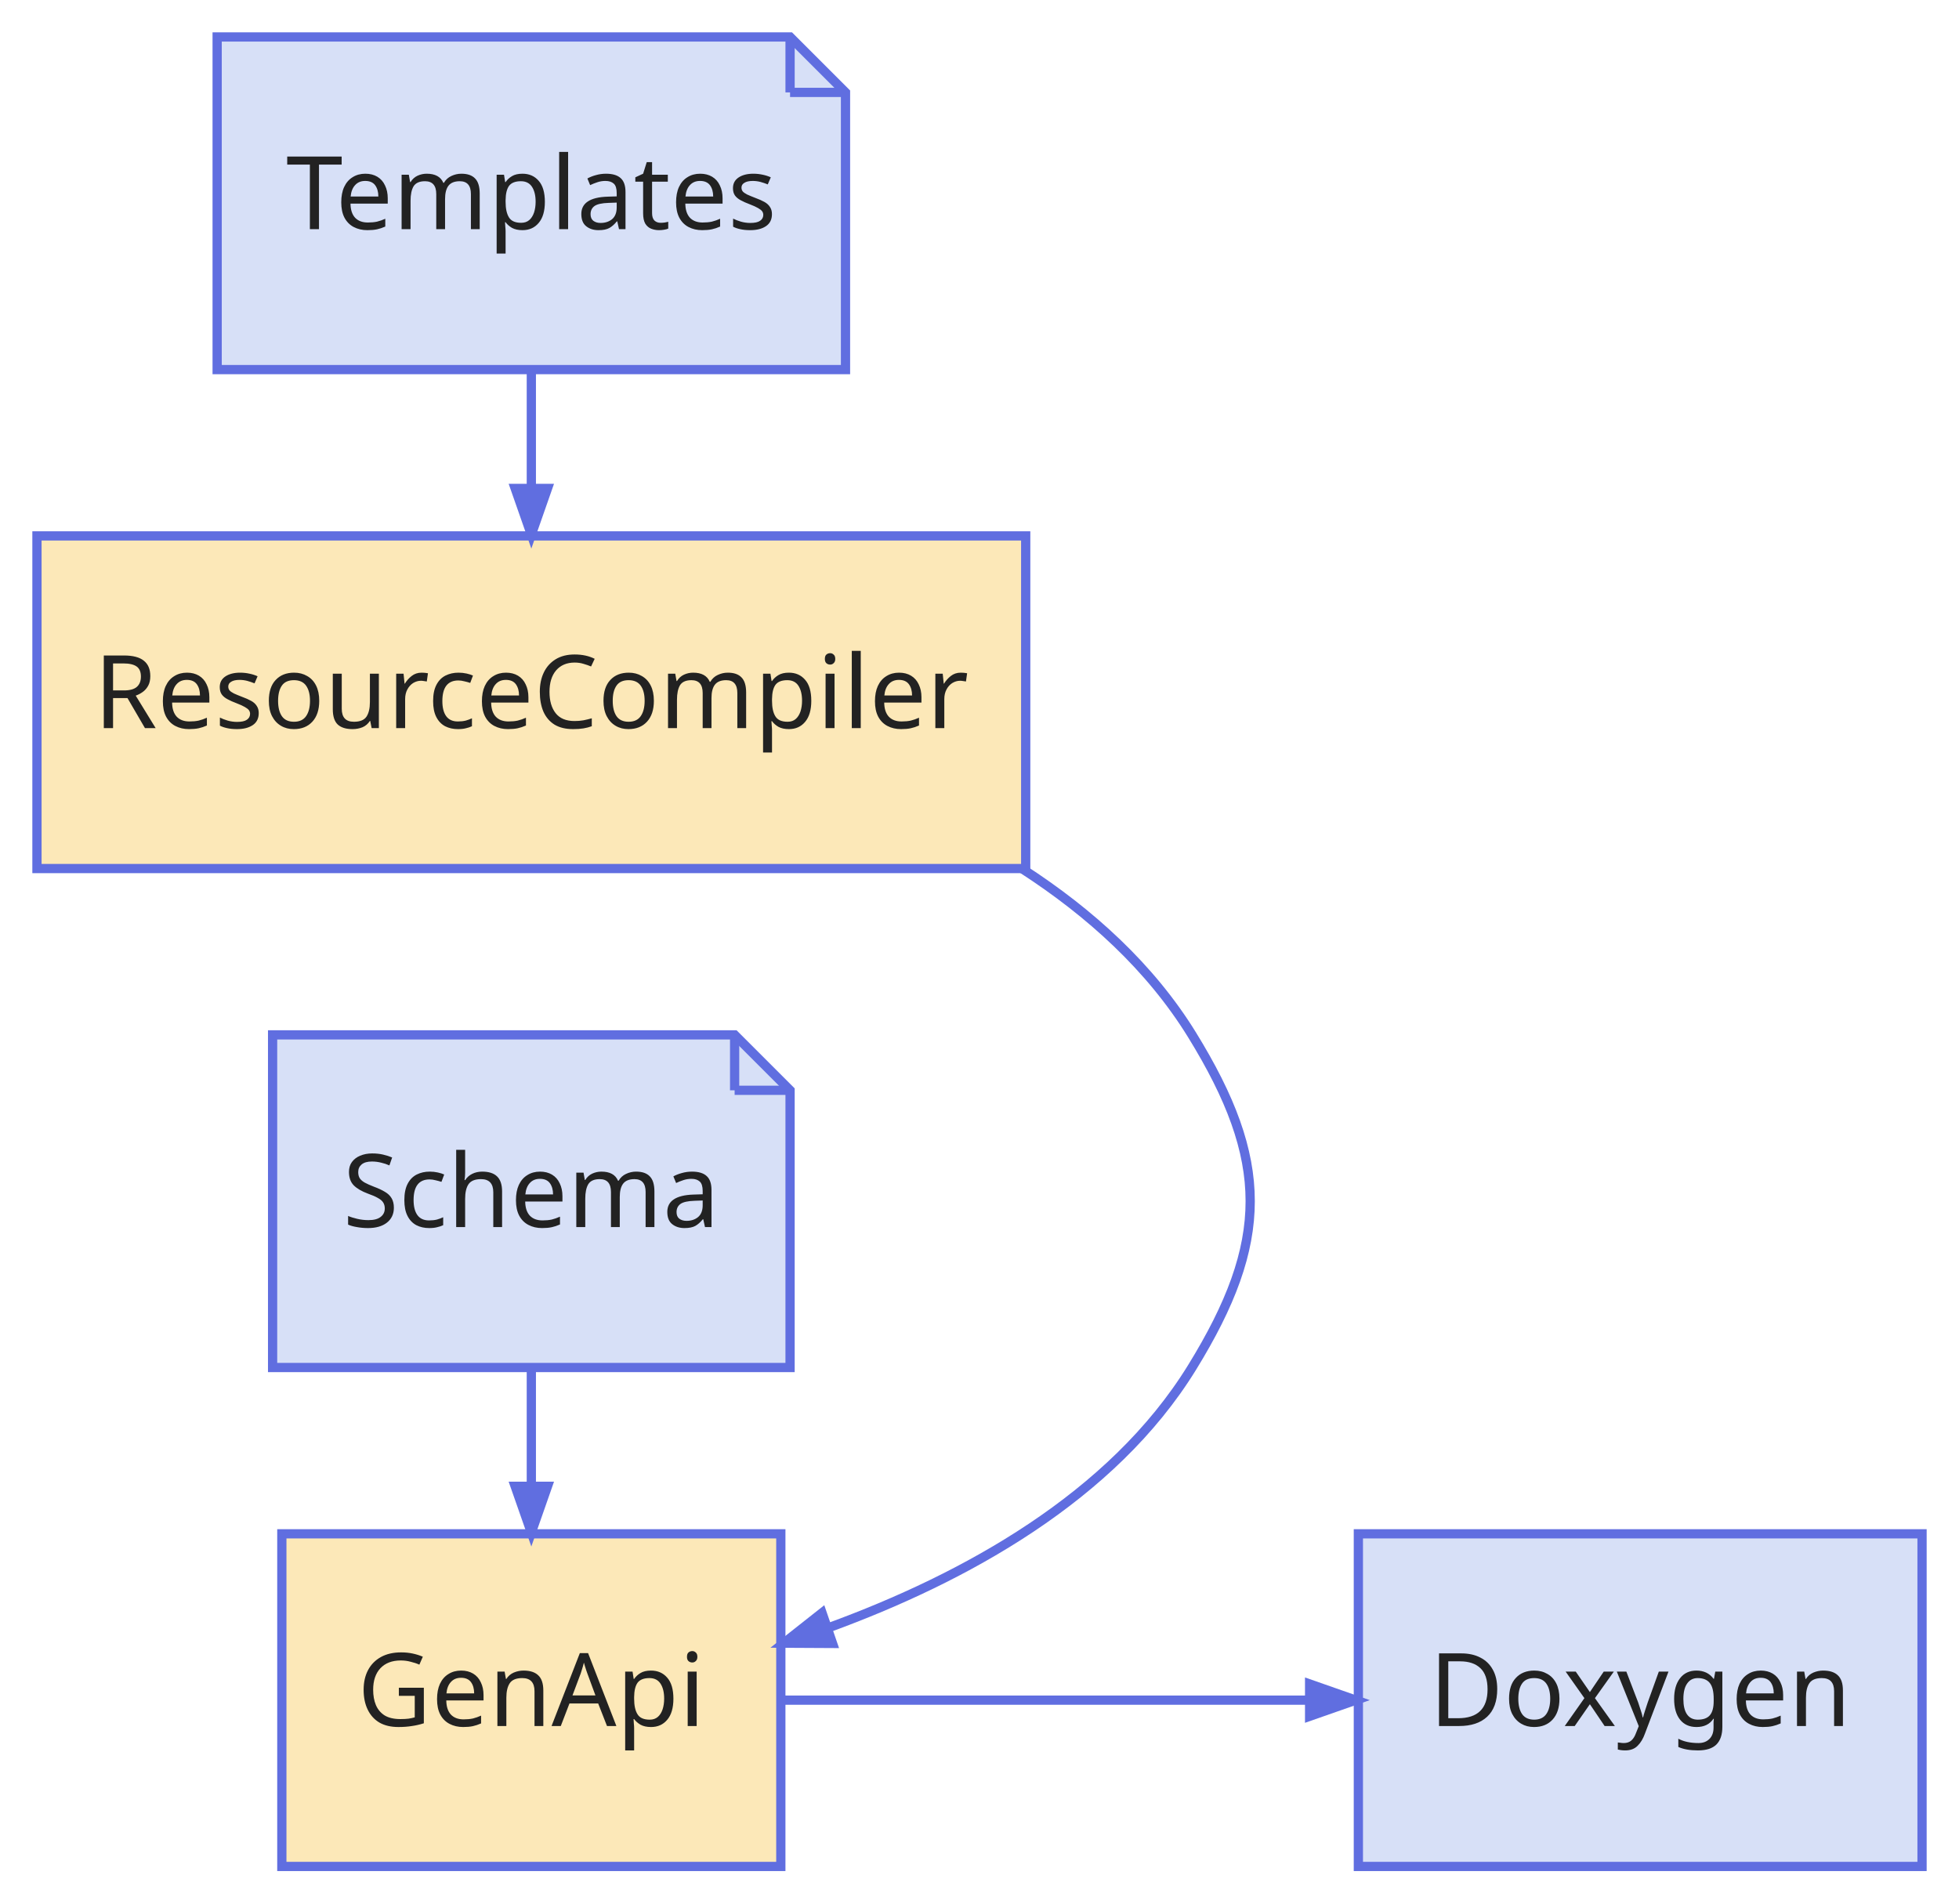
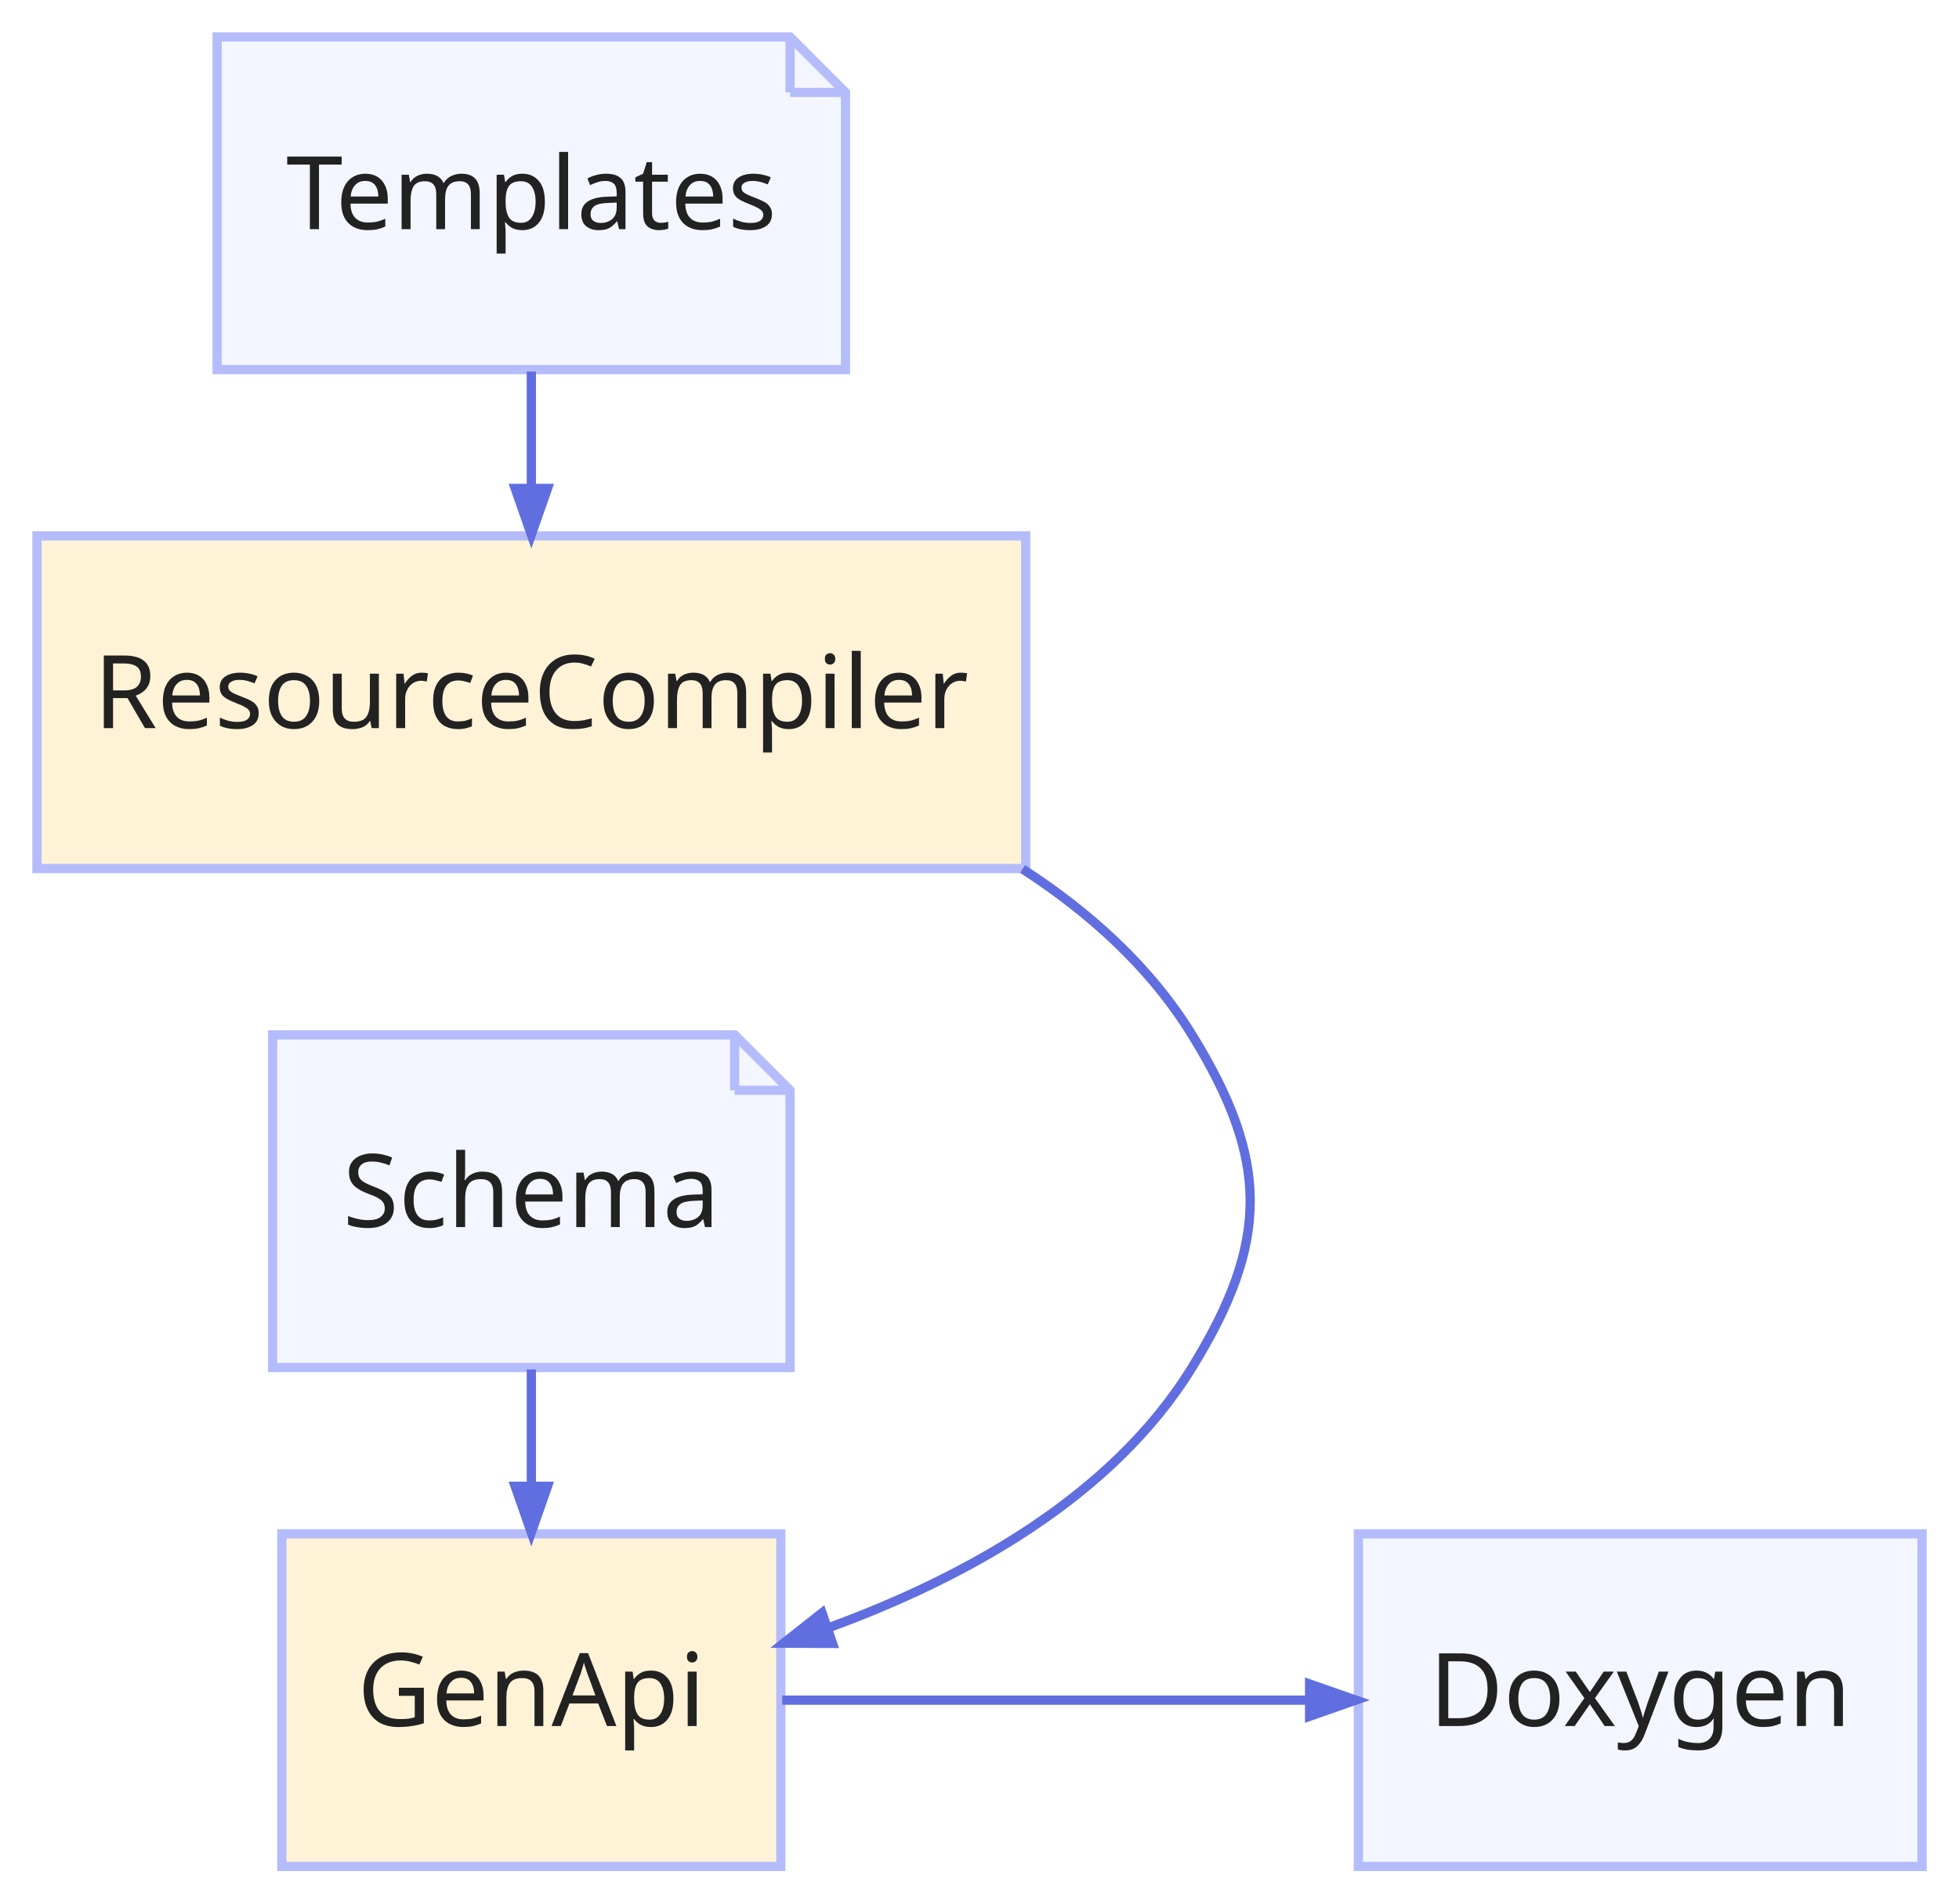
<svg xmlns="http://www.w3.org/2000/svg" width="212pt" height="206pt" viewBox="0.00 0.00 212.00 206.00">
  <g id="graph0" class="graph" transform="scale(1 1) rotate(0) translate(4 202)">
    <polygon fill="none" stroke="none" points="-4,4 -4,-202 208,-202 208,4 -4,4" />
    <g id="node1" class="node">
-       <polygon fill="#d7e0f7" stroke="#606ee0" points="204,-36 143,-36 143,-0 204,-0 204,-36" />
+       <polygon fill="#f3f6ff" stroke="#b4bcfb" points="204,-36 143,-36 143,-0 204,-0 204,-36" />
      <text text-anchor="middle" x="173.5" y="-15.2" font-family="Segoe UI" font-size="11.00" fill="#222222">Doxygen</text>
    </g>
    <g id="node2" class="node">
-       <polygon fill="#fce8b8" stroke="#606ee0" points="80.5,-36 26.5,-36 26.5,-0 80.5,-0 80.5,-36" />
+       <polygon fill="#fff3d7" stroke="#b4bcfb" points="80.5,-36 26.5,-36 26.5,-0 80.5,-0 80.5,-36" />
      <text text-anchor="middle" x="53.5" y="-15.2" font-family="Segoe UI" font-size="11.00" fill="#222222">GenApi</text>
    </g>
    <g id="edge2" class="edge">
      <path fill="none" stroke="#606ee0" d="M137.681,-18C119.426,-18 97.436,-18 80.651,-18" />
      <polygon fill="#606ee0" stroke="#606ee0" points="137.724,-19.75 142.724,-18 137.724,-16.25 137.724,-19.75" />
    </g>
    <g id="node3" class="node">
-       <polygon fill="#fce8b8" stroke="#606ee0" points="107,-144 0,-144 0,-108 107,-108 107,-144" />
+       <polygon fill="#fff3d7" stroke="#b4bcfb" points="107,-144 0,-144 0,-108 107,-108 107,-144" />
      <text text-anchor="middle" x="53.5" y="-123.2" font-family="Segoe UI" font-size="11.00" fill="#222222">ResourceCompiler</text>
    </g>
    <g id="edge1" class="edge">
      <path fill="none" stroke="#606ee0" d="M106.663,-107.951C113.956,-103.23 120.48,-97.336 125,-90 133.393,-76.378 133.393,-67.622 125,-54 116.355,-39.968 100.375,-31.21 85.712,-25.853" />
      <polygon fill="#606ee0" stroke="#606ee0" points="86.099,-24.135 80.802,-24.163 84.96,-27.445 86.099,-24.135" />
    </g>
    <g id="node4" class="node">
-       <polygon fill="#d7e0f7" stroke="#606ee0" points="75.5,-90 25.5,-90 25.5,-54 81.5,-54 81.5,-84 75.5,-90" />
-       <polyline fill="none" stroke="#606ee0" points="75.5,-90 75.5,-84 " />
-       <polyline fill="none" stroke="#606ee0" points="81.5,-84 75.5,-84 " />
+       <polygon fill="#f3f6ff" stroke="#b4bcfb" points="75.5,-90 25.5,-90 25.5,-54 81.5,-54 81.5,-84 75.5,-90" />
+       <polyline fill="none" stroke="#b4bcfb" points="75.5,-90 75.5,-84 " />
+       <polyline fill="none" stroke="#b4bcfb" points="81.5,-84 75.5,-84 " />
      <text text-anchor="middle" x="53.5" y="-69.2" font-family="Segoe UI" font-size="11.00" fill="#222222">Schema</text>
    </g>
    <g id="edge4" class="edge">
      <path fill="none" stroke="#606ee0" d="M53.5,-53.79C53.5,-49.654 53.5,-45.517 53.5,-41.38" />
      <polygon fill="#606ee0" stroke="#606ee0" points="55.25,-41.141 53.5,-36.141 51.75,-41.141 55.25,-41.141" />
    </g>
    <g id="node5" class="node">
-       <polygon fill="#d7e0f7" stroke="#606ee0" points="81.5,-198 19.5,-198 19.5,-162 87.5,-162 87.5,-192 81.5,-198" />
-       <polyline fill="none" stroke="#606ee0" points="81.5,-198 81.5,-192 " />
-       <polyline fill="none" stroke="#606ee0" points="87.5,-192 81.5,-192 " />
+       <polygon fill="#f3f6ff" stroke="#b4bcfb" points="81.5,-198 19.5,-198 19.5,-162 87.5,-162 87.5,-192 81.5,-198" />
+       <polyline fill="none" stroke="#b4bcfb" points="81.5,-198 81.5,-192 " />
+       <polyline fill="none" stroke="#b4bcfb" points="87.5,-192 81.5,-192 " />
      <text text-anchor="middle" x="53.5" y="-177.2" font-family="Segoe UI" font-size="11.00" fill="#222222">Templates</text>
    </g>
    <g id="edge3" class="edge">
      <path fill="none" stroke="#606ee0" d="M53.5,-161.79C53.5,-157.654 53.5,-153.517 53.5,-149.38" />
      <polygon fill="#606ee0" stroke="#606ee0" points="55.25,-149.141 53.5,-144.141 51.75,-149.141 55.25,-149.141" />
    </g>
  </g>
</svg>
